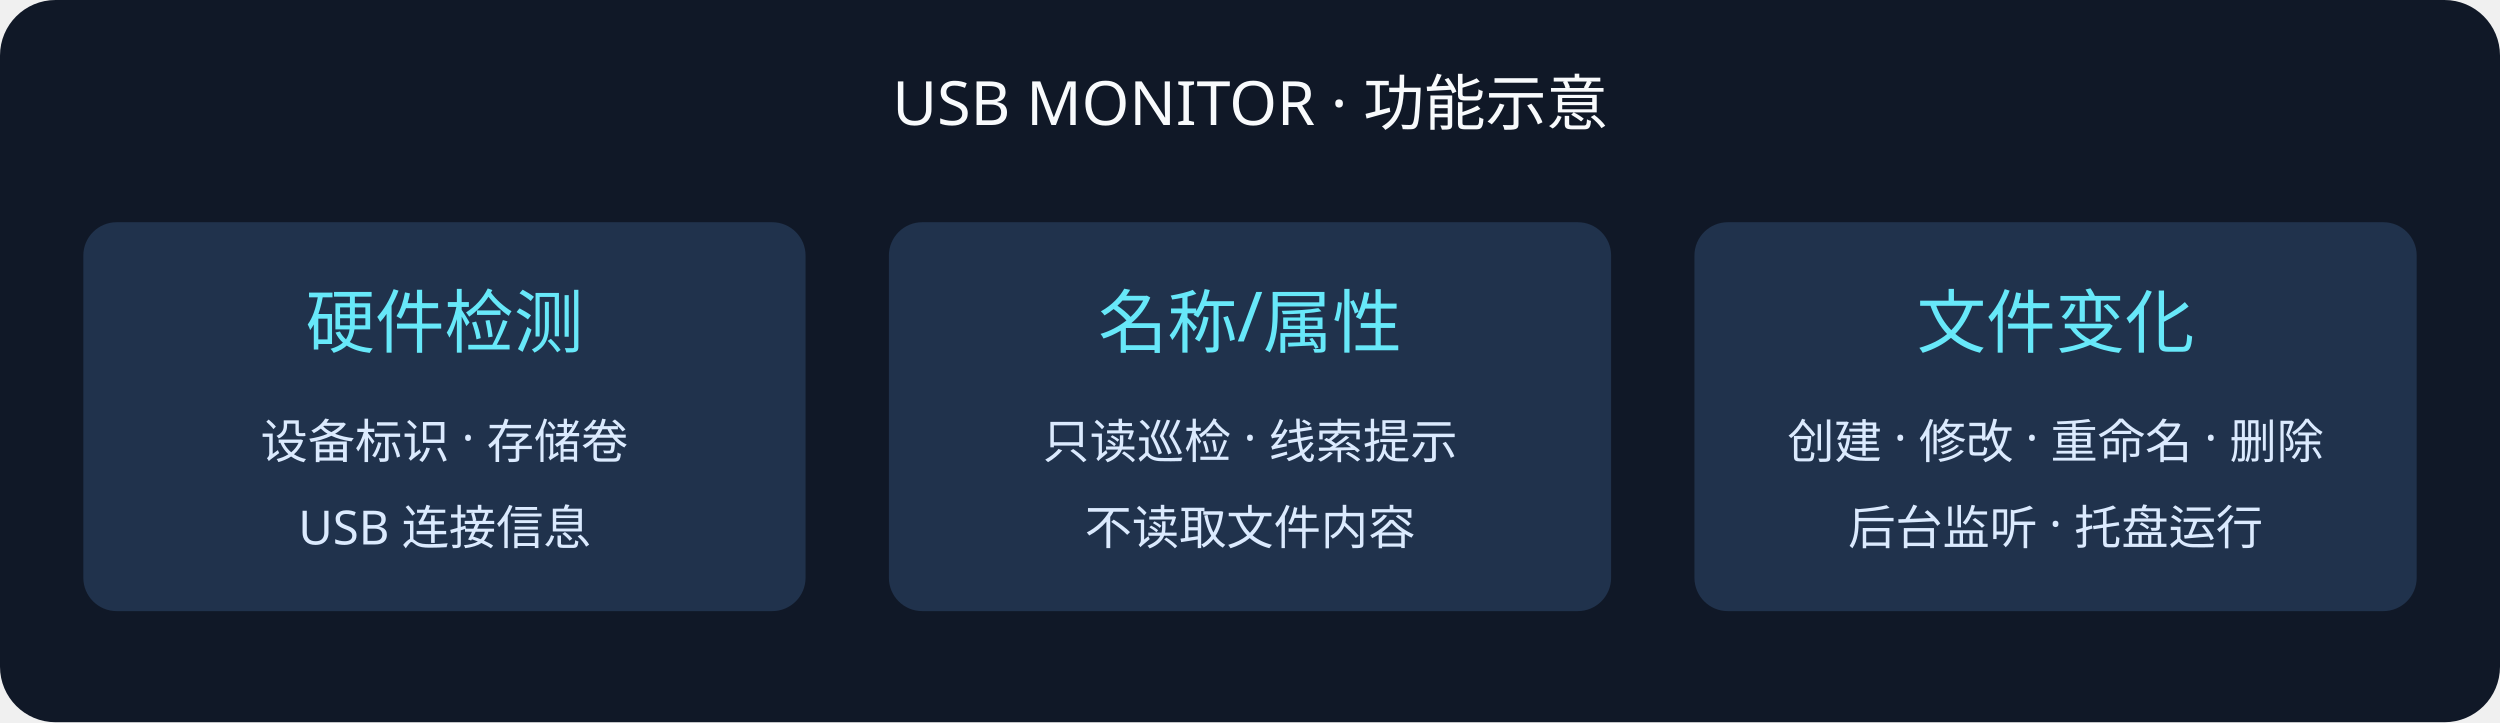
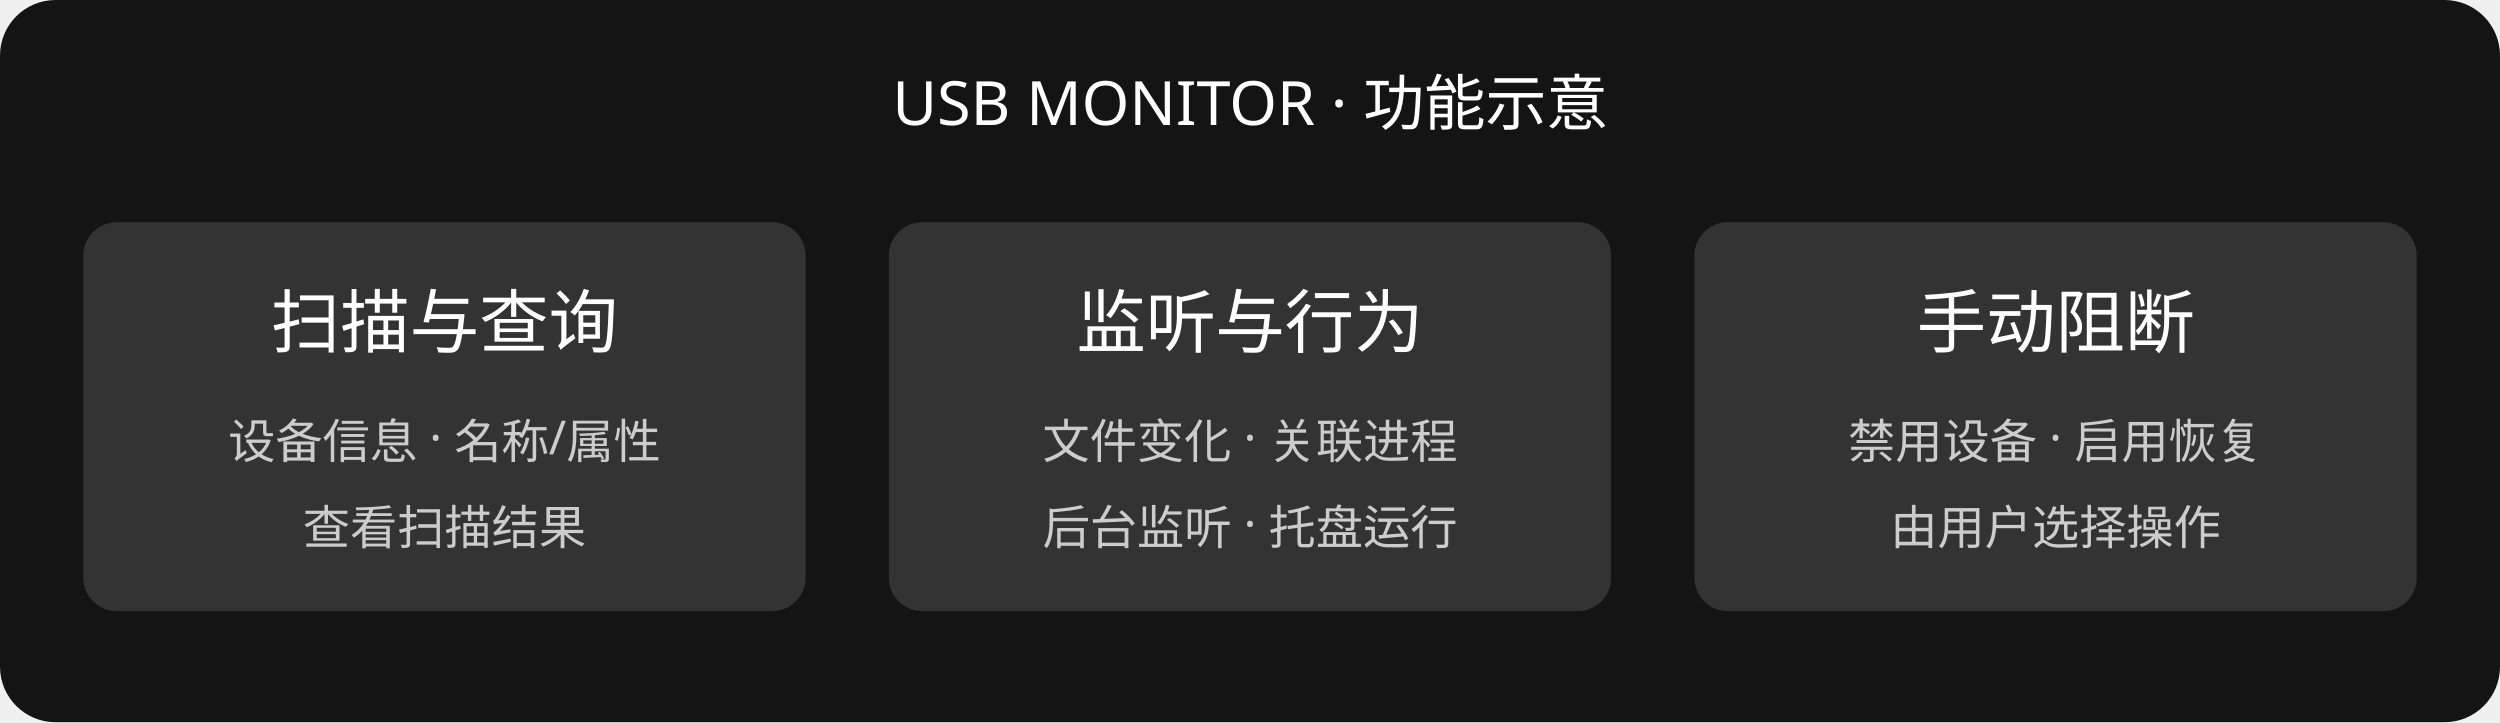
<svg xmlns="http://www.w3.org/2000/svg" width="900" height="260" viewBox="0 0 900 260">
-   <rect width="900" height="260" rx="20" fill="#101827" />
-   <text x="450" y="45" text-anchor="middle" fill="#f8fafc" font-size="22" font-family="Segoe UI,Microsoft YaHei,sans-serif">USB MONITOR · 功能示意</text>
+   <rect width="900" height="260" rx="20" fill="#141414" />
+   <text x="450" y="45" text-anchor="middle" fill="#ffffff" font-size="22" font-family="Segoe UI,Microsoft YaHei,sans-serif">USB MONITOR · 功能示意</text>
  <g font-family="Segoe UI,Microsoft YaHei,sans-serif" text-anchor="middle">
-     <rect x="30" y="80" width="260" height="140" rx="12" fill="#20324c" />
-     <rect x="320" y="80" width="260" height="140" rx="12" fill="#20324c" />
-     <rect x="610" y="80" width="260" height="140" rx="12" fill="#20324c" />
-     <g fill="#67e8f9" font-size="25">
-       <text x="160" y="125">硬件检测</text>
-       <text x="450" y="125">名称/属性</text>
-       <text x="740" y="125">文件变化</text>
+     <rect x="30" y="80" width="260" height="140" rx="12" fill="#333333" />
+     <rect x="320" y="80" width="260" height="140" rx="12" fill="#333333" />
+     <rect x="610" y="80" width="260" height="140" rx="12" fill="#333333" />
+     <g fill="#ffffff" font-size="25">
+       <text x="160" y="125">扫描与查询</text>
+       <text x="450" y="125">监听与行为</text>
+       <text x="740" y="125">手动阻断</text>
    </g>
-     <g fill="#dbeafe" font-size="17">
-       <text x="160" y="165">设备标识 · 存储卷</text>
-       <text x="450" y="165">只读巡检 · 线索提示</text>
-       <text x="740" y="165">创建 · 修改 · 重命名 · 删除</text>
-       <text x="160" y="196">USB 连接信息</text>
-       <text x="450" y="196">不读取文件内容</text>
-       <text x="740" y="196">后台监听 · 托盘运行</text>
+     <g fill="#cccccc" font-size="17">
+       <text x="160" y="165">设备信息 · 名称/属性</text>
+       <text x="450" y="165">文件变化 · 关联进程</text>
+       <text x="740" y="165">禁用设备 · 启用恢复</text>
+       <text x="160" y="196">查看扫描结果</text>
+       <text x="450" y="196">后台监听 · 托盘运行</text>
+       <text x="740" y="196">由用户选择操作</text>
    </g>
  </g>
</svg>
